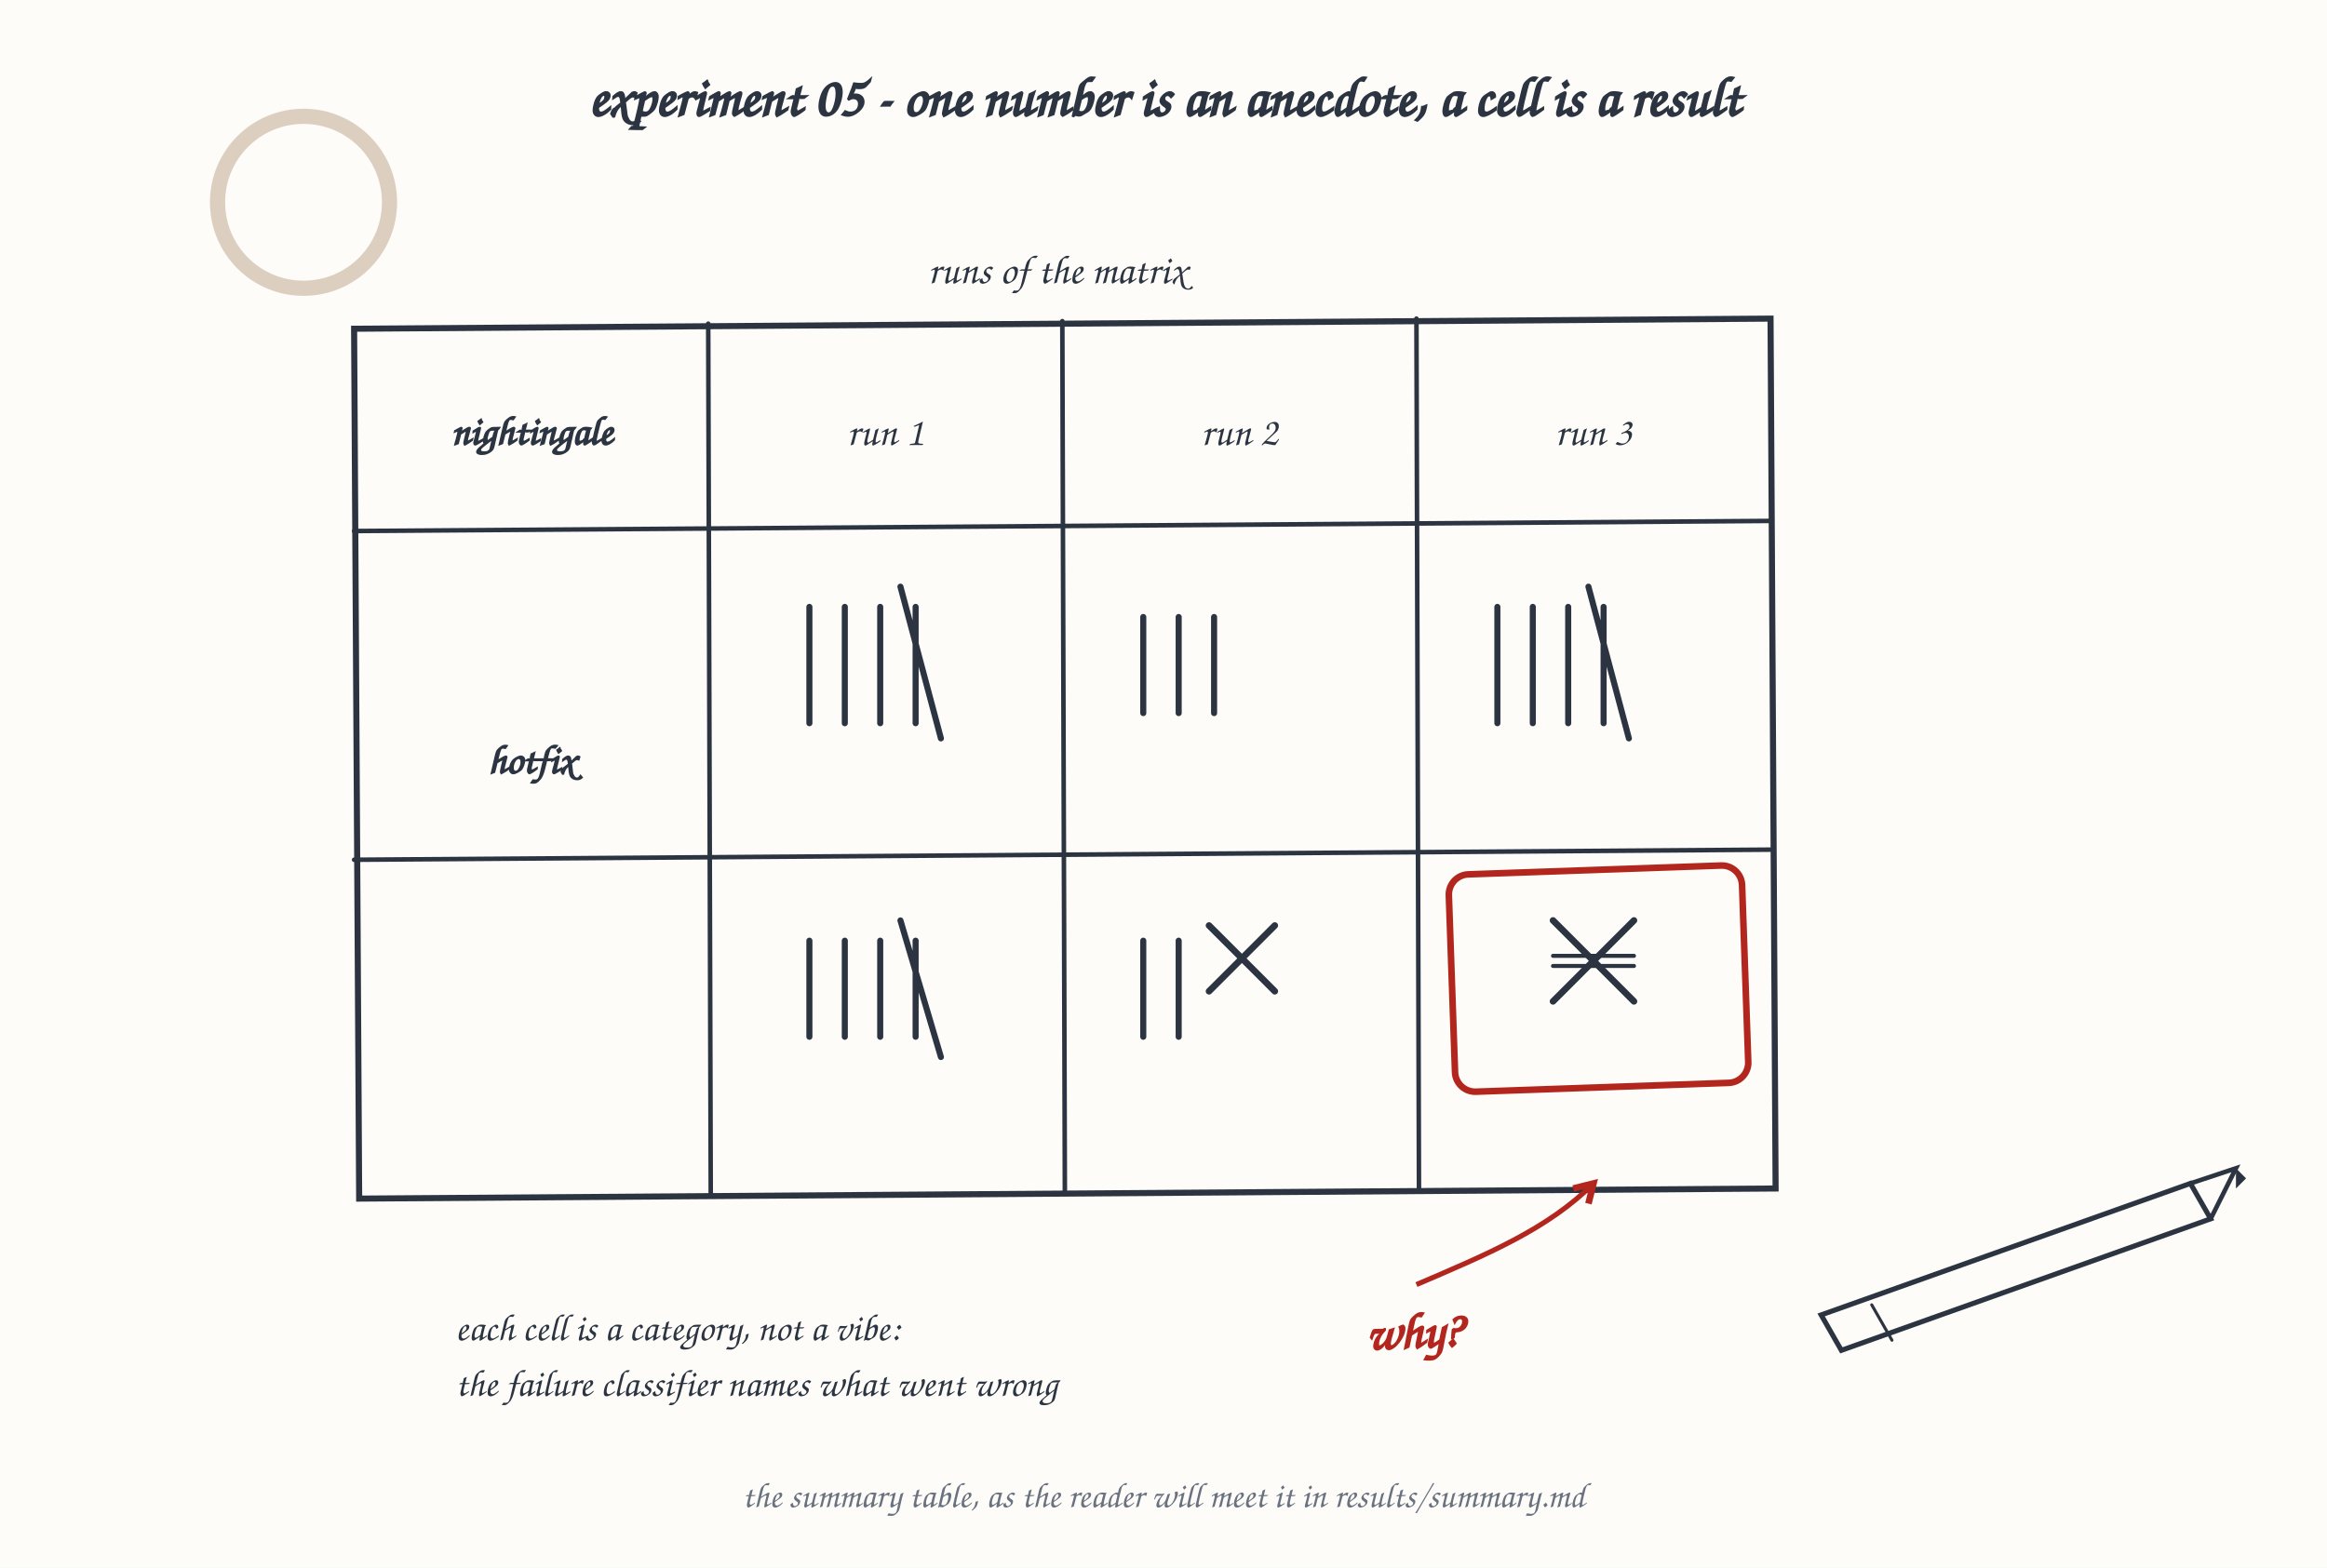
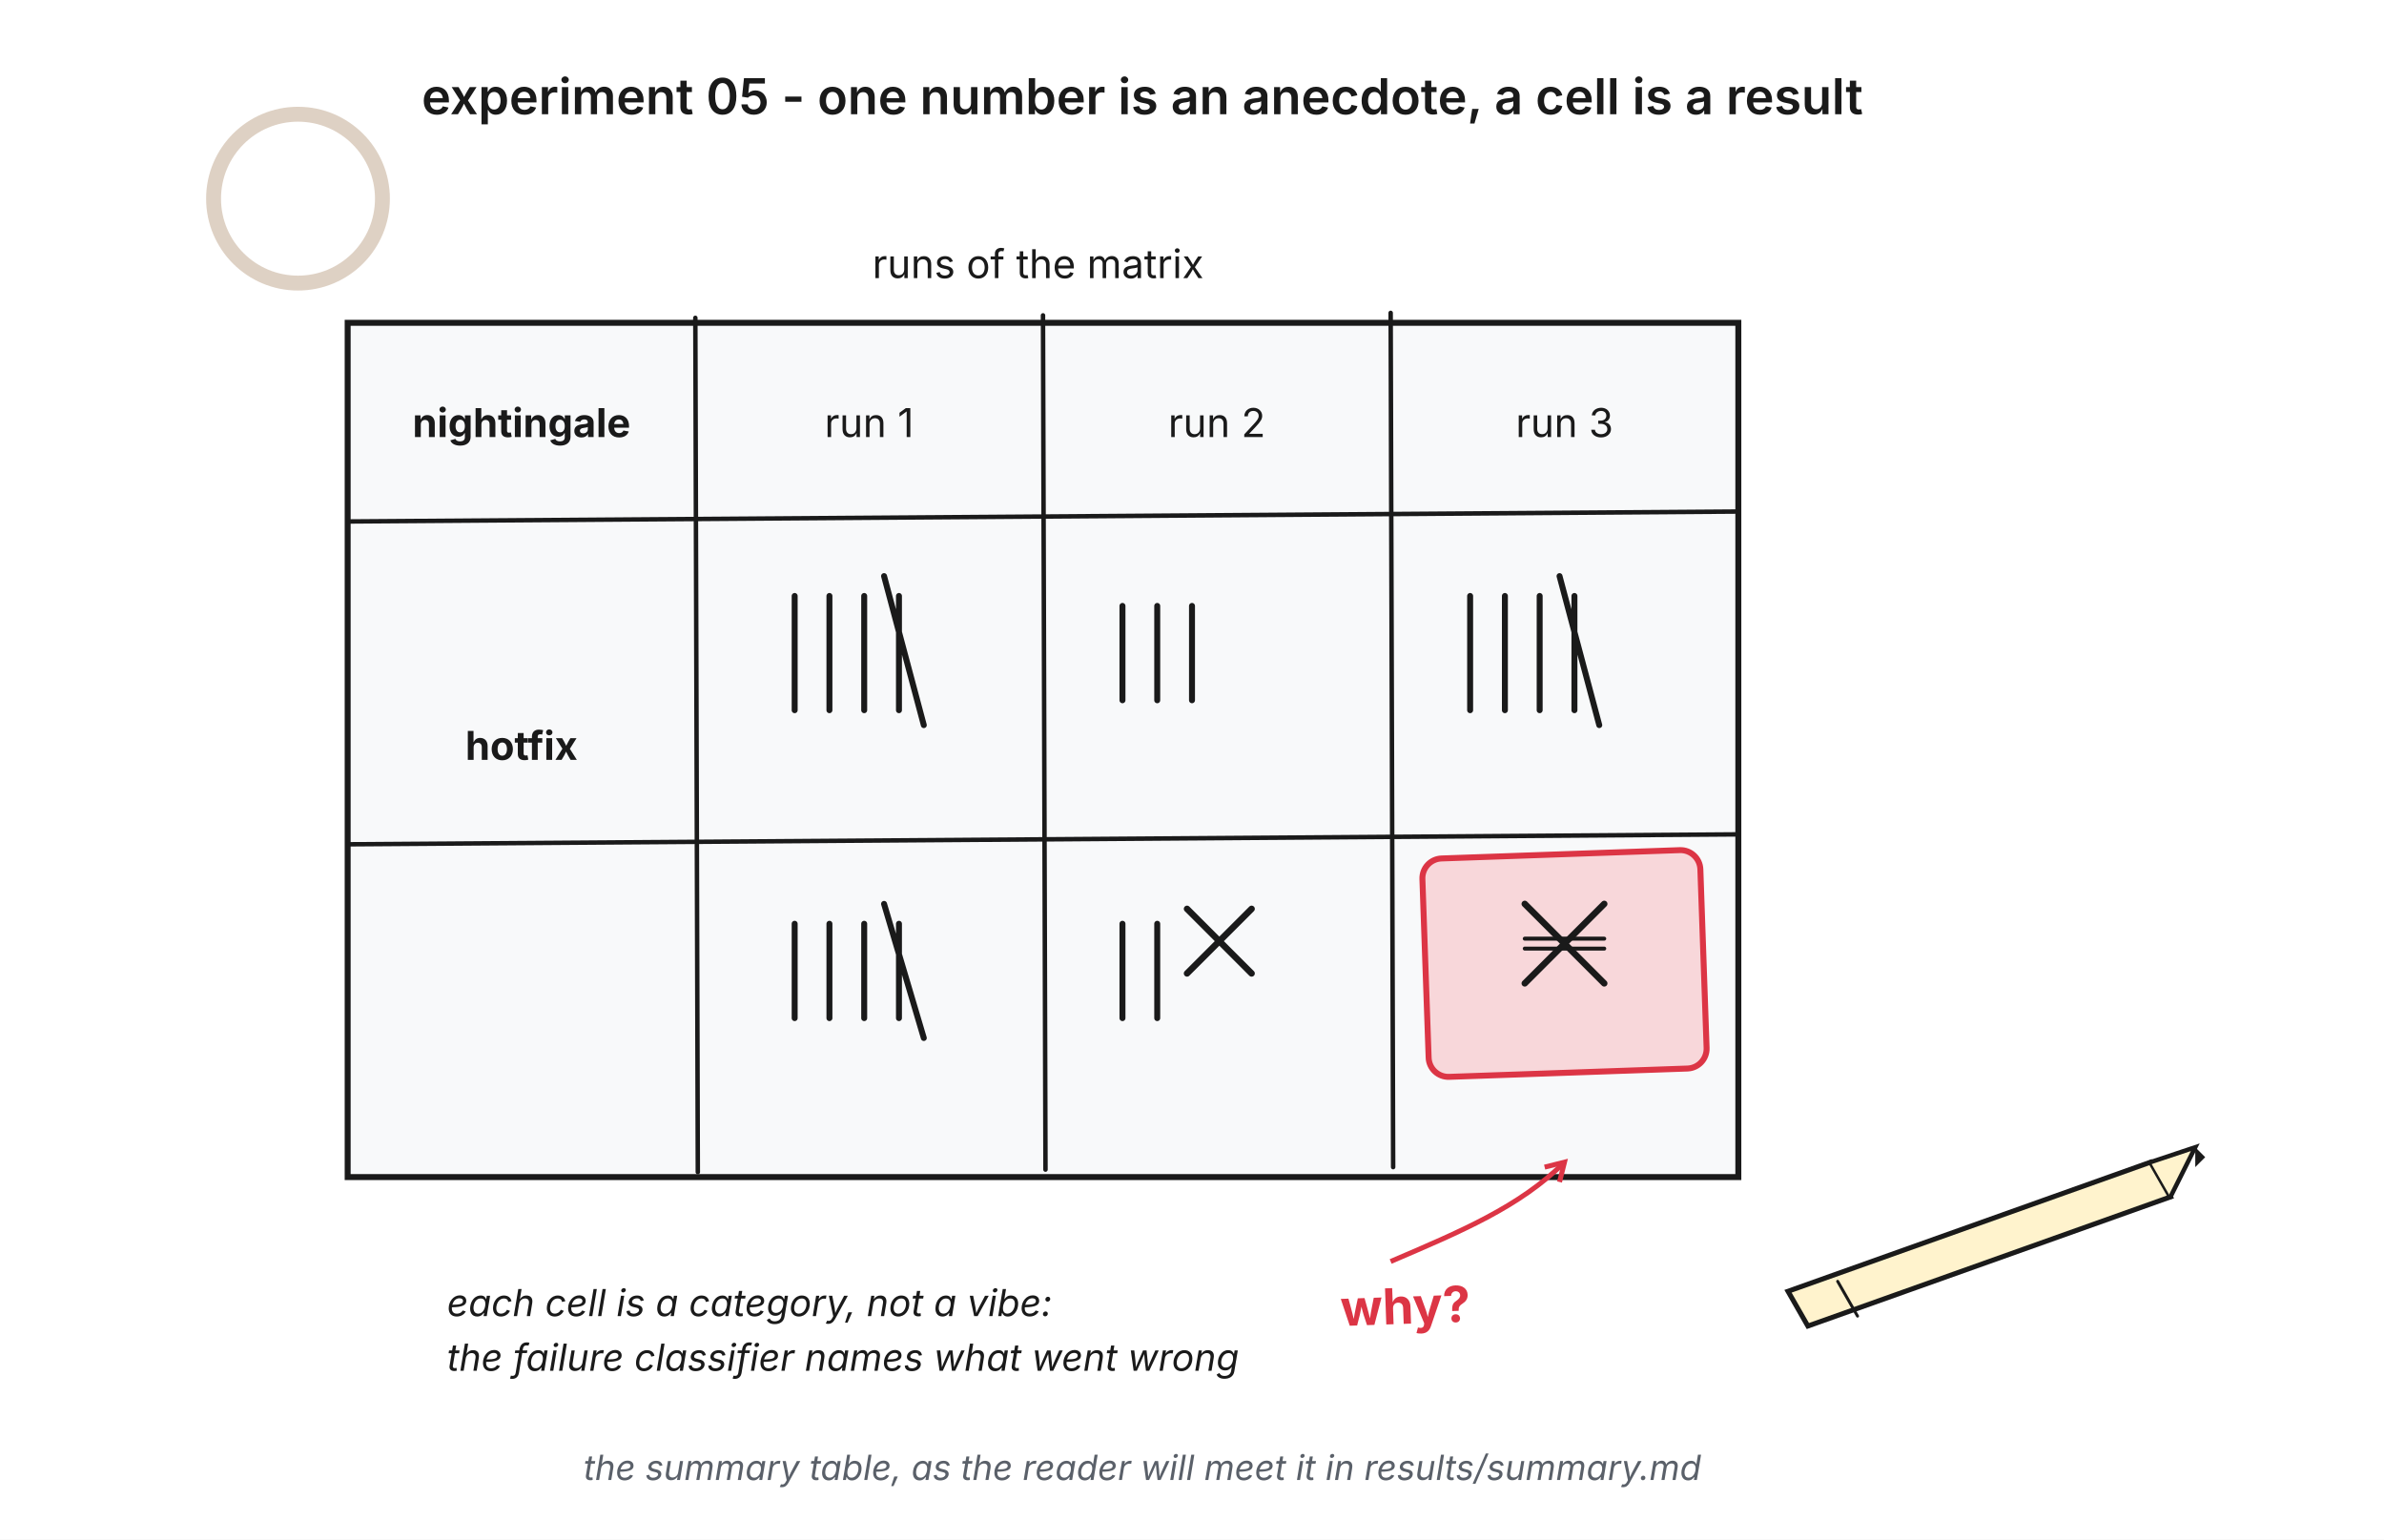
- <svg xmlns="http://www.w3.org/2000/svg" viewBox="0 0 920 620" font-family="'Comic Sans MS','Segoe Print','Bradley Hand',cursive">
-   <rect width="920" height="620" fill="#fdfcf9" />
-   <text x="460" y="46" font-size="22" text-anchor="middle" fill="#2b3440" font-weight="bold">experiment 05 - one number is an anecdote, a cell is a result</text>
+ <svg xmlns="http://www.w3.org/2000/svg" viewBox="0 0 960 620" font-family="Inter,'Helvetica Neue',Arial,sans-serif">
+   <rect width="960" height="620" fill="#ffffff" />
+   <text x="460" y="46" font-size="20" font-weight="600" fill="#1a1a1a" text-anchor="middle">experiment 05 - one number is an anecdote, a cell is a result</text>
  <circle cx="120" cy="80" r="34" fill="none" stroke="#8a5a2b" stroke-width="6" opacity="0.28" />
-   <g stroke="#2b3440" fill="none" stroke-width="2.4" stroke-linecap="round">
-     <path d="M140 130 L700 126 L702 470 L142 474 Z" />
+   <g stroke="#1a1a1a" fill="none" stroke-width="2.4" stroke-linecap="round">
+     <rect x="140" y="130" width="560" height="344" fill="#f8f9fa" />
    <line x1="140" y1="210" x2="700" y2="206" stroke-width="1.8" />
    <line x1="140" y1="340" x2="700" y2="336" stroke-width="1.8" />
    <line x1="280" y1="128" x2="281" y2="472" stroke-width="1.8" />
    <line x1="420" y1="127" x2="421" y2="471" stroke-width="1.8" />
    <line x1="560" y1="126" x2="561" y2="470" stroke-width="1.8" />
  </g>
-   <g fill="#2b3440" font-size="16" text-anchor="middle">
+   <rect x="574" y="344" width="112" height="88" rx="8" fill="#f8d7da" stroke="#dc3545" stroke-width="2.4" transform="rotate(-2 630 388)" />
+   <g fill="#1a1a1a" font-size="16" text-anchor="middle">
    <text x="418" y="112">runs of the matrix</text>
    <text x="210" y="176" font-weight="bold">nightingale</text>
    <text x="210" y="306" font-weight="bold">hotfix</text>
    <text x="350" y="176">run 1</text>
    <text x="490" y="176">run 2</text>
    <text x="630" y="176">run 3</text>
  </g>
-   <g stroke="#2b3440" stroke-width="2.4" stroke-linecap="round">
+   <g stroke="#1a1a1a" stroke-width="2.4" stroke-linecap="round">
    <path d="M320 240 L320 286 M334 240 L334 286 M348 240 L348 286 M362 240 L362 286 M356 232 L372 292" />
    <path d="M452 244 L452 282 M466 244 L466 282 M480 244 L480 282" />
    <path d="M592 240 L592 286 M606 240 L606 286 M620 240 L620 286 M634 240 L634 286 M628 232 L644 292" />
    <path d="M320 372 L320 410 M334 372 L334 410 M348 372 L348 410 M362 372 L362 410 M356 364 L372 418" />
    <path d="M452 372 L452 410 M466 372 L466 410" />
  </g>
-   <g stroke="#2b3440" stroke-width="2.6" stroke-linecap="round">
+   <g stroke="#1a1a1a" stroke-width="2.6" stroke-linecap="round">
    <path d="M478 366 L504 392 M504 366 L478 392" />
    <path d="M614 364 L646 396 M646 364 L614 396" />
    <path d="M614 378 L646 378" stroke-width="1.6" />
    <path d="M614 382 L646 382" stroke-width="1.6" />
  </g>
-   <g stroke="#b3261e" fill="none" stroke-width="2.6">
-     <rect x="574" y="344" width="116" height="86" rx="8" transform="rotate(-2 632 387)" />
-     <path d="M560 508 C 588 496 612 486 630 468" stroke-width="2" />
+   <g stroke="#dc3545" fill="none" stroke-width="2">
+     <path d="M560 508 C 588 496 612 486 630 468" />
    <path d="M622 470 L630 468 L628 476" />
  </g>
-   <text x="540" y="534" font-size="20" fill="#b3261e" font-weight="bold" transform="rotate(-2 540 534)">why?</text>
-   <text x="180" y="530" font-size="15" fill="#2b3440" font-style="italic">each cell is a category, not a vibe:</text>
-   <text x="180" y="552" font-size="15" fill="#2b3440" font-style="italic">the failure classifier names what went wrong</text>
-   <g stroke="#2b3440" fill="none" stroke-width="2" stroke-linecap="round">
+   <text x="540" y="534" font-size="20" fill="#dc3545" font-weight="bold" transform="rotate(-2 540 534)">why?</text>
+   <text x="180" y="530" font-size="15" fill="#1a1a1a" font-style="italic">each cell is a category, not a vibe:</text>
+   <text x="180" y="552" font-size="15" fill="#1a1a1a" font-style="italic">the failure classifier names what went wrong</text>
+   <g stroke="#1a1a1a" fill="#fff3cd" stroke-width="2" stroke-linecap="round">
    <path d="M720 520 L866 468 L874 482 L728 534 Z" />
    <path d="M866 468 L884 462 L874 482" stroke-width="1.8" />
-     <path d="M884 462 L888 466 L884 470" fill="#2b3440" stroke="none" />
+     <path d="M884 462 L888 466 L884 470" fill="#1a1a1a" stroke="none" />
    <line x1="740" y1="516" x2="748" y2="530" stroke-width="1.2" />
  </g>
-   <text x="460" y="596" font-size="14" fill="#6a7280" text-anchor="middle" font-style="italic">the summary table, as the reader will meet it in results/summary.md</text>
+   <text x="460" y="596" font-size="14" fill="#5a6069" text-anchor="middle" font-style="italic">the summary table, as the reader will meet it in results/summary.md</text>
</svg>
